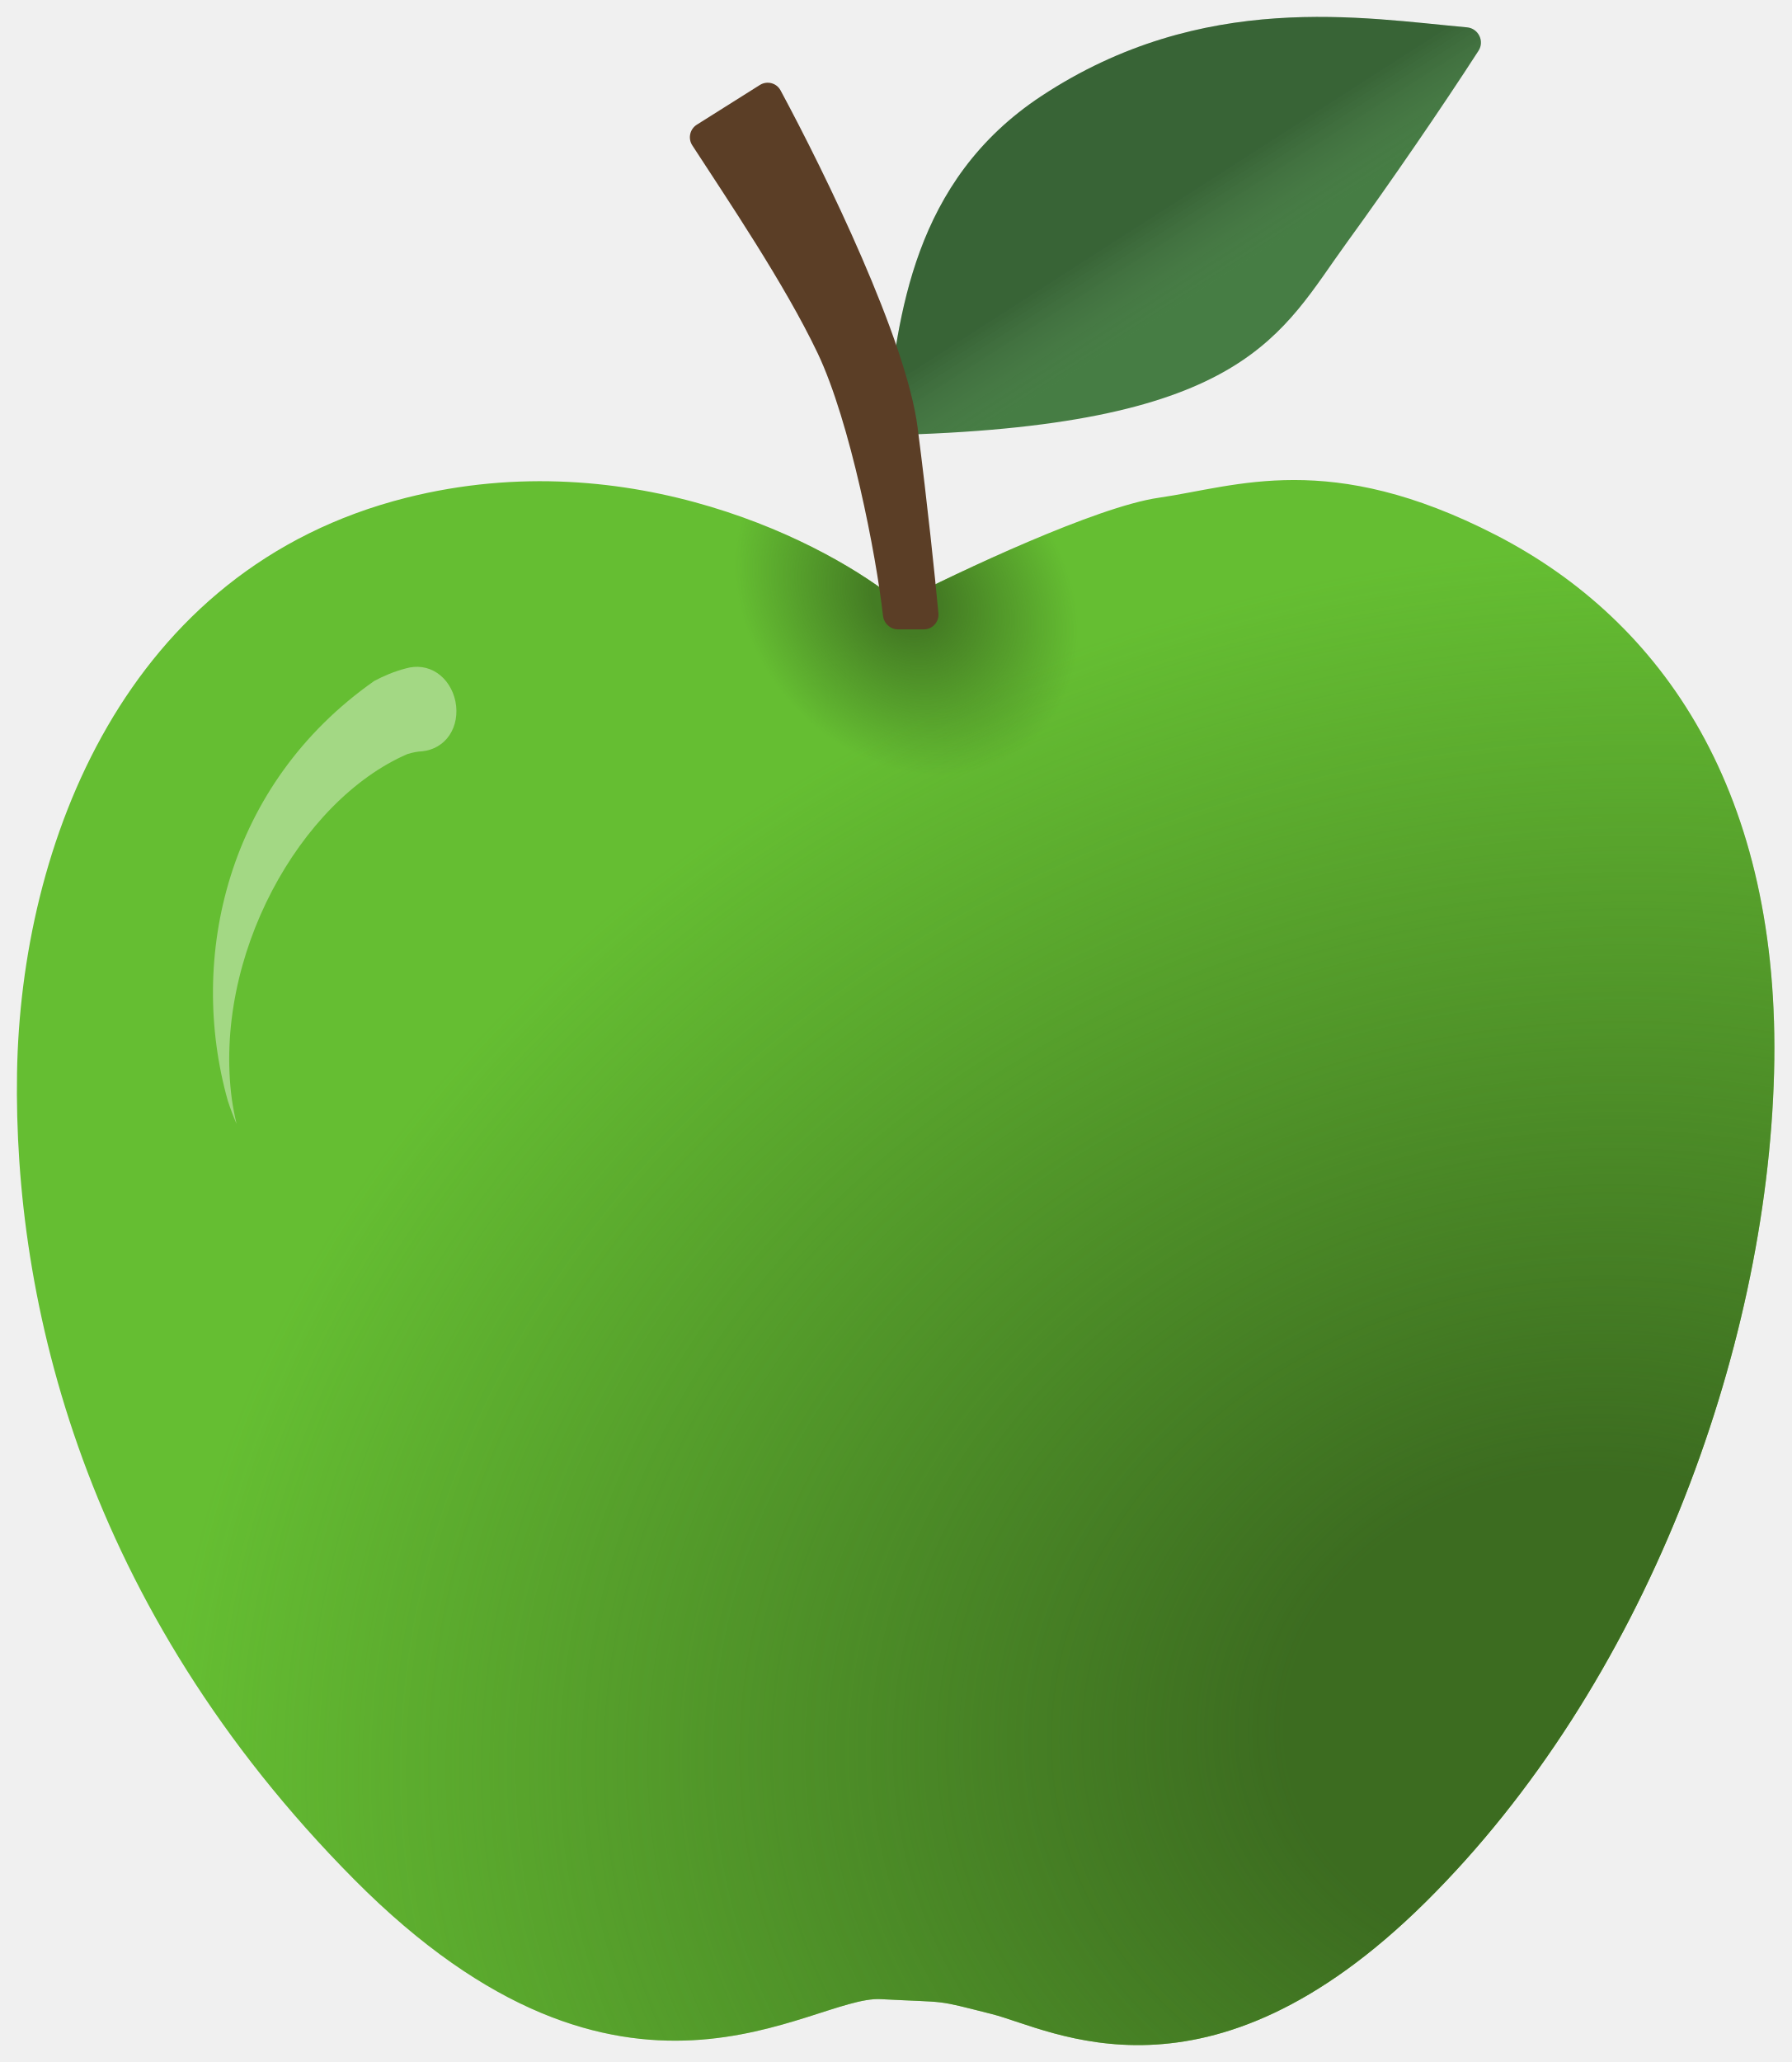
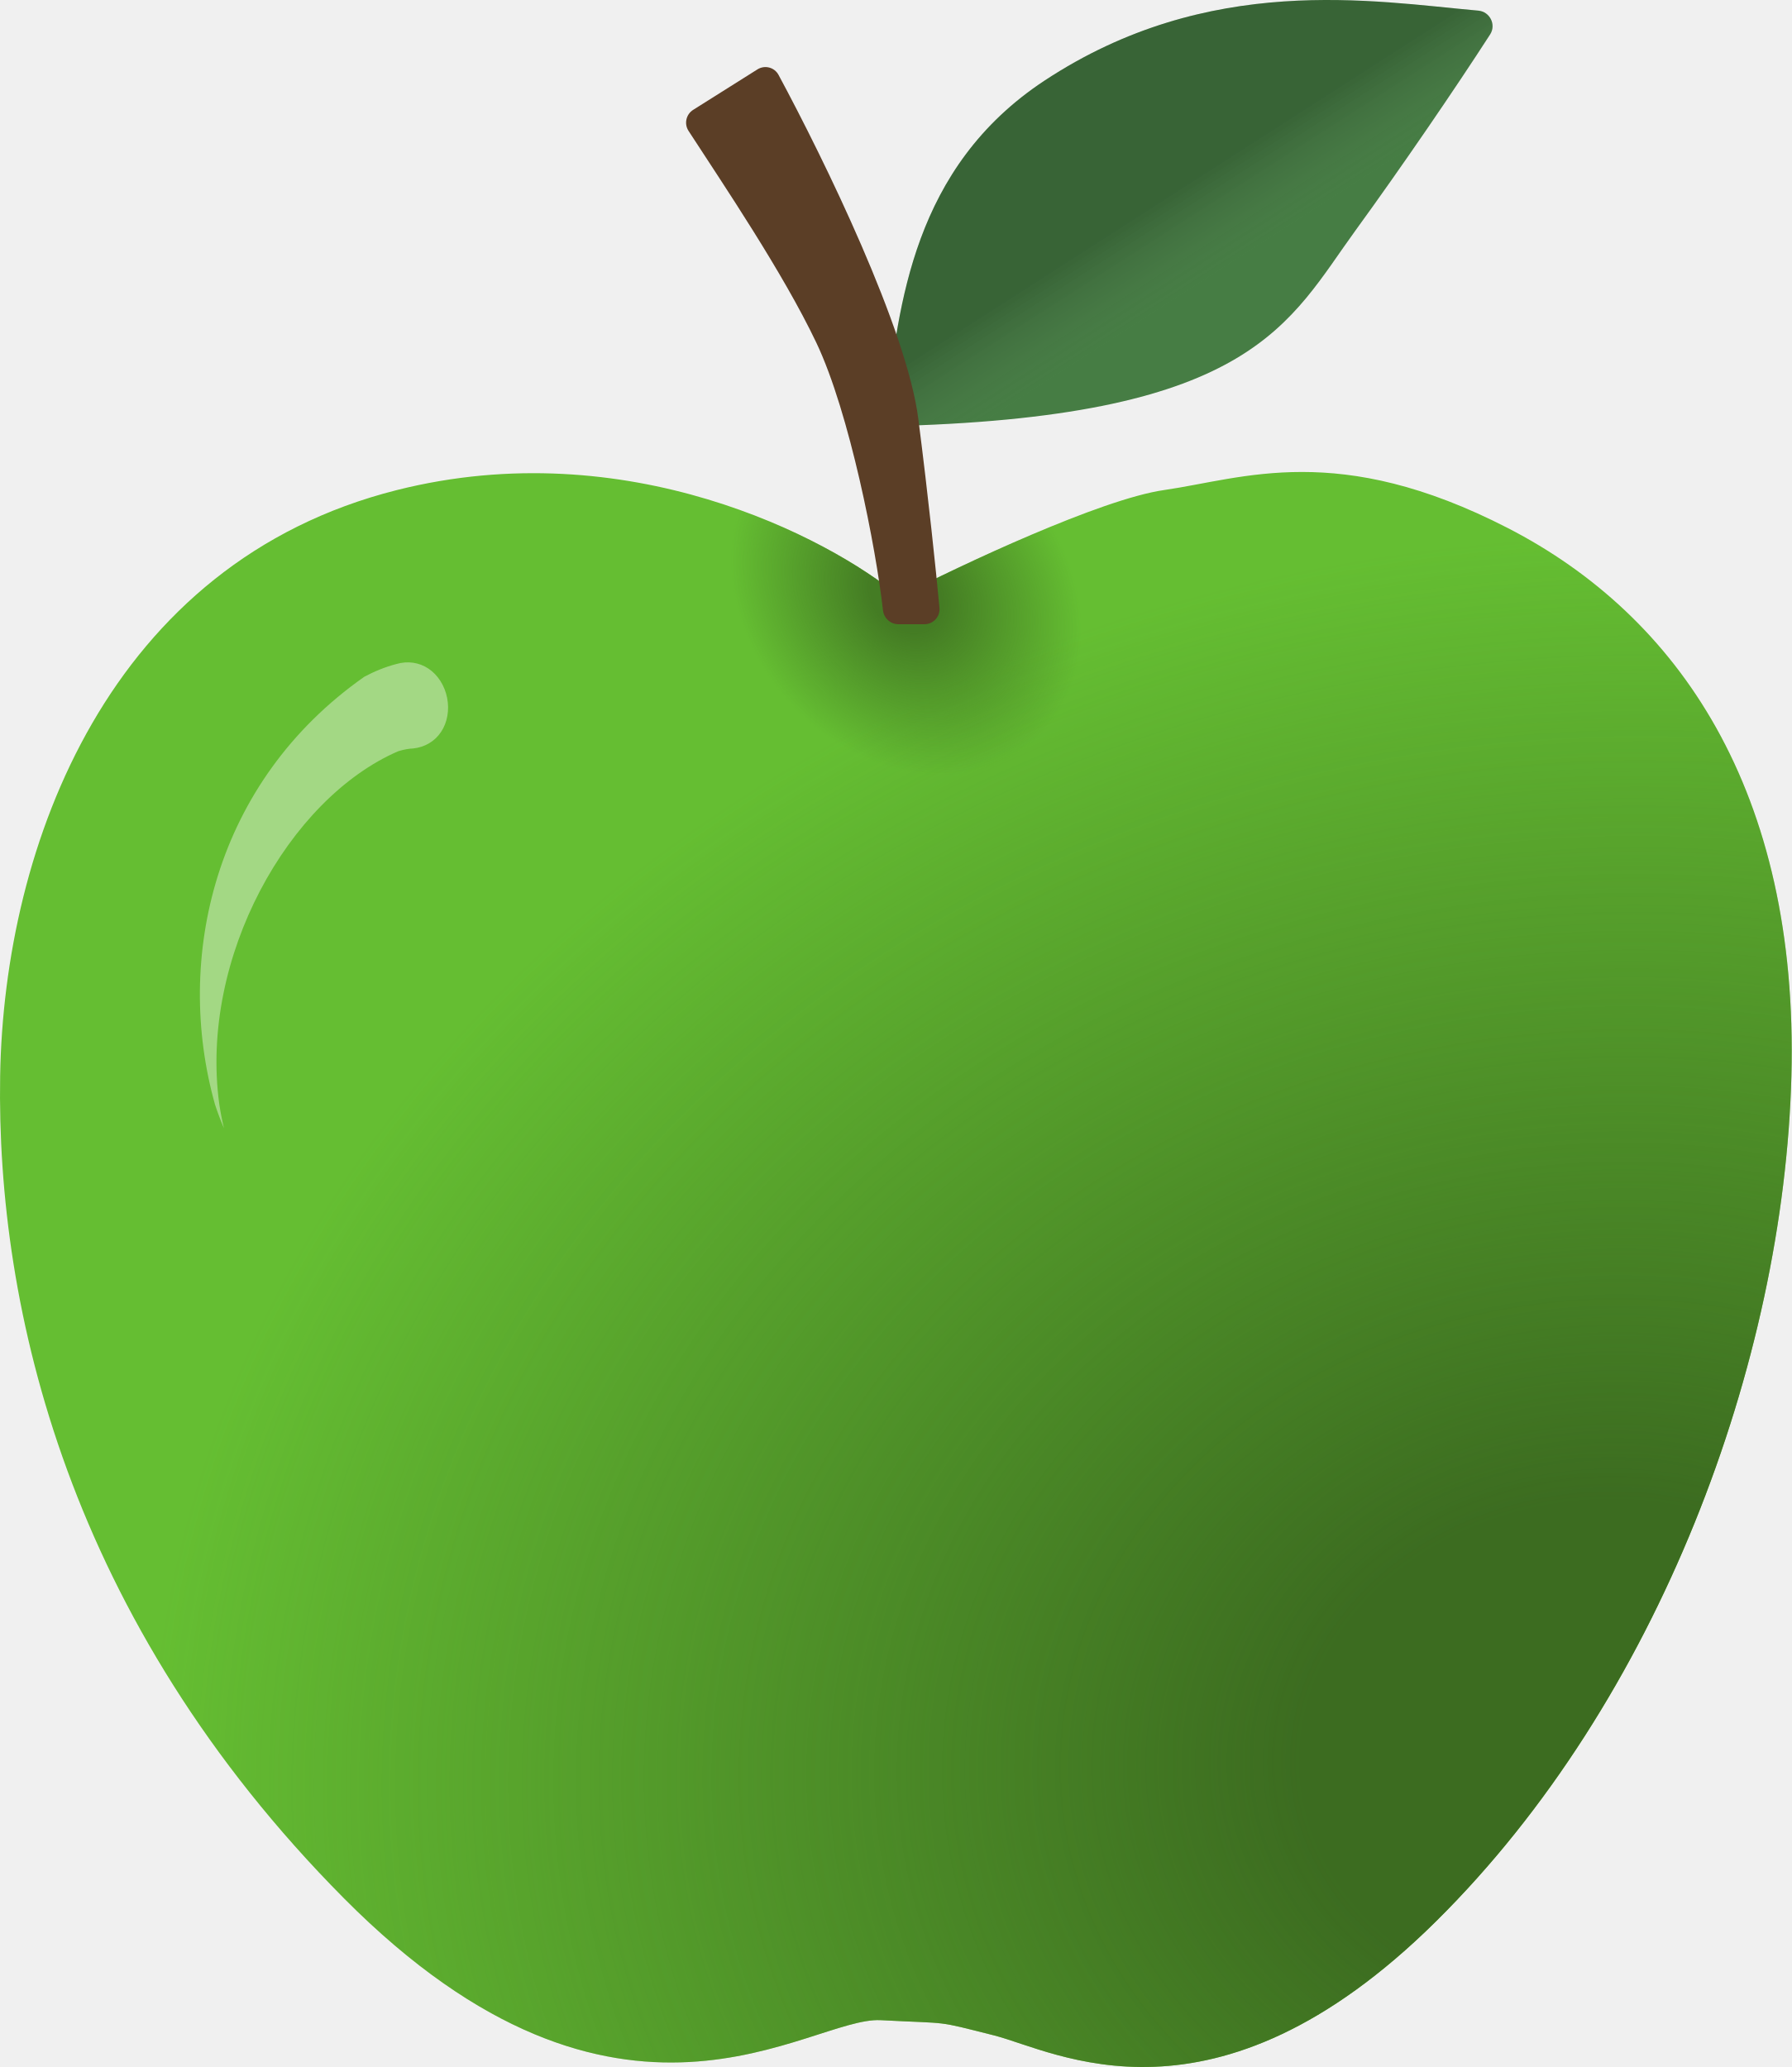
- <svg xmlns="http://www.w3.org/2000/svg" width="106" height="122" viewBox="0 0 106 122" fill="none">
-   <g>
-     <path d="M68.568 29.45C64.883 29.98 56.796 33.796 53.214 35.637C49.046 32.175 37.377 26.091 24.04 29.45C7.369 33.649 1.227 50.001 1.008 63.48C0.789 76.959 4.956 95.079 20.969 111.21C36.982 127.341 47.949 118.06 52.117 118.281C56.285 118.502 55.188 118.281 58.697 119.165C62.207 120.049 71.42 125.352 84.362 112.535C97.303 99.719 104.542 80.053 104.981 63.48C105.419 46.907 98.4 36.742 88.529 31.66C78.658 26.578 73.175 28.787 68.568 29.45Z" fill="#65BE32" />
-     <path d="M68.568 29.45C64.883 29.98 56.796 33.796 53.214 35.637C49.046 32.175 37.377 26.091 24.04 29.45C7.369 33.649 1.227 50.001 1.008 63.48C0.789 76.959 4.956 95.079 20.969 111.21C36.982 127.341 47.949 118.06 52.117 118.281C56.285 118.502 55.188 118.281 58.697 119.165C62.207 120.049 71.42 125.352 84.362 112.535C97.303 99.719 104.542 80.053 104.981 63.48C105.419 46.907 98.4 36.742 88.529 31.66C78.658 26.578 73.175 28.787 68.568 29.45Z" fill="url(#paint0_radial_89_2453)" />
-     <path d="M68.568 29.45C64.883 29.98 56.796 33.796 53.214 35.637C49.046 32.175 37.377 26.091 24.04 29.45C7.369 33.649 1.227 50.001 1.008 63.48C0.789 76.959 4.956 95.079 20.969 111.21C36.982 127.341 47.949 118.06 52.117 118.281C56.285 118.502 55.188 118.281 58.697 119.165C62.207 120.049 71.42 125.352 84.362 112.535C97.303 99.719 104.542 80.053 104.981 63.48C105.419 46.907 98.4 36.742 88.529 31.66C78.658 26.578 73.175 28.787 68.568 29.45Z" fill="url(#paint1_radial_89_2453)" />
-     <path d="M61.629 5.68C53.996 10.712 53.162 18.734 52.451 24.734C52.387 25.27 52.822 25.738 53.358 25.723C73.802 25.114 75.795 19.723 79.703 14.346C82.311 10.758 85.455 6.162 87.494 2.998C87.859 2.431 87.479 1.678 86.811 1.618C80.705 1.075 71.179 -0.616 61.629 5.68Z" fill="#467D44" />
-     <path d="M61.629 5.68C53.996 10.712 53.162 18.734 52.451 24.734C52.387 25.27 52.822 25.738 53.358 25.723C73.802 25.114 75.795 19.723 79.703 14.346C82.311 10.758 85.455 6.162 87.494 2.998C87.859 2.431 87.479 1.678 86.811 1.618C80.705 1.075 71.179 -0.616 61.629 5.68Z" fill="url(#paint2_linear_89_2453)" fill-opacity="0.2" />
-     <path d="M44.964 5.029L41.237 7.376C40.822 7.637 40.698 8.187 40.966 8.599C43.03 11.781 46.435 16.805 48.38 20.887C50.32 24.96 51.851 32.849 52.251 36.425C52.302 36.886 52.684 37.239 53.144 37.239H54.661C55.176 37.239 55.58 36.797 55.531 36.281C55.327 34.105 54.899 29.967 54.302 25.307C53.639 20.126 48.871 10.325 46.19 5.348C45.951 4.904 45.39 4.761 44.964 5.029Z" fill="#5B3E26" />
-   </g>
-   <path d="M24.987 44.452C25.649 44.38 26.231 44.047 26.599 43.495C26.968 42.945 27.093 42.22 26.953 41.513C26.812 40.806 26.42 40.184 25.869 39.816C25.318 39.447 24.652 39.362 24.013 39.548C24.013 39.548 24.013 39.548 24.013 39.548C23.329 39.726 22.701 39.992 22.146 40.289C13.435 46.402 11.094 56.644 13.482 65.132C13.635 65.598 13.806 66.052 14 66.5C13.886 66.025 13.795 65.553 13.725 65.074C12.575 56.604 17.751 47.369 24.108 44.615C24.427 44.516 24.735 44.459 24.987 44.452Z" fill="white" fill-opacity="0.4" />
+ <svg xmlns="http://www.w3.org/2000/svg" width="104" height="120" viewBox="0 0 104 120" fill="none">
+   <path d="M67.568 28.45C63.883 28.98 55.796 32.796 52.214 34.637C48.046 31.175 36.377 25.091 23.04 28.45C6.369 32.649 0.227 49.001 0.008 62.48C-0.211 75.959 3.956 94.079 19.969 110.21C35.982 126.341 46.949 117.06 51.117 117.281C55.285 117.502 54.188 117.281 57.697 118.165C61.207 119.049 70.42 124.352 83.362 111.535C96.303 98.719 103.542 79.053 103.981 62.48C104.419 45.907 97.4 35.742 87.529 30.66C77.658 25.578 72.175 27.787 67.568 28.45Z" fill="#65BE32" />
+   <path d="M67.568 28.45C63.883 28.98 55.796 32.796 52.214 34.637C48.046 31.175 36.377 25.091 23.04 28.45C6.369 32.649 0.227 49.001 0.008 62.48C-0.211 75.959 3.956 94.079 19.969 110.21C35.982 126.341 46.949 117.06 51.117 117.281C55.285 117.502 54.188 117.281 57.697 118.165C61.207 119.049 70.42 124.352 83.362 111.535C96.303 98.719 103.542 79.053 103.981 62.48C104.419 45.907 97.4 35.742 87.529 30.66C77.658 25.578 72.175 27.787 67.568 28.45Z" fill="url(#paint0_radial_89_2453)" />
+   <path d="M67.568 28.45C63.883 28.98 55.796 32.796 52.214 34.637C48.046 31.175 36.377 25.091 23.04 28.45C6.369 32.649 0.227 49.001 0.008 62.48C-0.211 75.959 3.956 94.079 19.969 110.21C35.982 126.341 46.949 117.06 51.117 117.281C55.285 117.502 54.188 117.281 57.697 118.165C61.207 119.049 70.42 124.352 83.362 111.535C96.303 98.719 103.542 79.053 103.981 62.48C104.419 45.907 97.4 35.742 87.529 30.66C77.658 25.578 72.175 27.787 67.568 28.45Z" fill="url(#paint1_radial_89_2453)" />
+   <path d="M60.629 4.68C52.996 9.712 52.162 17.734 51.451 23.734C51.387 24.27 51.822 24.738 52.358 24.723C72.802 24.114 74.795 18.723 78.703 13.346C81.311 9.758 84.455 5.162 86.494 1.998C86.859 1.431 86.479 0.678 85.811 0.618C79.705 0.075 70.179 -1.616 60.629 4.68Z" fill="#467D44" />
+   <path d="M60.629 4.68C52.996 9.712 52.162 17.734 51.451 23.734C51.387 24.27 51.822 24.738 52.358 24.723C72.802 24.114 74.795 18.723 78.703 13.346C81.311 9.758 84.455 5.162 86.494 1.998C86.859 1.431 86.479 0.678 85.811 0.618C79.705 0.075 70.179 -1.616 60.629 4.68Z" fill="url(#paint2_linear_89_2453)" fill-opacity="0.2" />
+   <path d="M43.964 4.029L40.237 6.376C39.822 6.637 39.698 7.187 39.966 7.599C42.03 10.781 45.435 15.805 47.38 19.887C49.32 23.96 50.851 31.849 51.251 35.425C51.302 35.886 51.684 36.239 52.144 36.239H53.661C54.176 36.239 54.58 35.797 54.531 35.281C54.327 33.105 53.899 28.967 53.302 24.307C52.639 19.126 47.871 9.325 45.19 4.348C44.951 3.904 44.39 3.761 43.964 4.029Z" fill="#5B3E26" />
+   <path d="M23.987 43.452C24.649 43.38 25.231 43.047 25.599 42.495C25.968 41.945 26.093 41.22 25.953 40.513C25.812 39.806 25.42 39.184 24.869 38.816C24.318 38.447 23.652 38.362 23.013 38.548C23.013 38.548 23.013 38.548 23.013 38.548C22.329 38.726 21.701 38.992 21.146 39.289C12.435 45.402 10.094 55.644 12.482 64.132C12.635 64.598 12.806 65.052 13 65.5C12.886 65.025 12.795 64.553 12.725 64.074C11.575 55.604 16.751 46.369 23.108 43.615C23.427 43.516 23.735 43.459 23.987 43.452Z" fill="white" fill-opacity="0.4" />
  <defs>
-     <radialGradient id="paint0_radial_89_2453" cx="0" cy="0" r="1" gradientTransform="matrix(-88.3903 -48.669 63.4787 -76.6948 93.7855 101.763)" gradientUnits="userSpaceOnUse">
+     <radialGradient id="paint0_radial_89_2453" cx="0" cy="0" r="1" gradientTransform="matrix(-88.3903 -48.669 63.4787 -76.6948 92.7855 100.763)" gradientUnits="userSpaceOnUse">
      <stop offset="0.16" stop-color="#3C6C20" />
      <stop offset="0.773" stop-color="#3C6C20" stop-opacity="0" />
    </radialGradient>
-     <radialGradient id="paint1_radial_89_2453" cx="0" cy="0" r="1" gradientTransform="matrix(1.09675 13.4793 -13.1268 -1.50089 53.6443 35.4716)" gradientUnits="userSpaceOnUse">
+     <radialGradient id="paint1_radial_89_2453" cx="0" cy="0" r="1" gradientTransform="matrix(1.09675 13.4793 -13.1268 -1.50089 52.6443 34.4716)" gradientUnits="userSpaceOnUse">
      <stop offset="0.16" stop-color="#3C6C20" stop-opacity="0.8" />
      <stop offset="0.773" stop-color="#3C6C20" stop-opacity="0" />
    </radialGradient>
-     <linearGradient id="paint2_linear_89_2453" x1="69.876" y1="11.607" x2="72.81" y2="16.175" gradientUnits="userSpaceOnUse">
+     <linearGradient id="paint2_linear_89_2453" x1="68.876" y1="10.607" x2="71.81" y2="15.175" gradientUnits="userSpaceOnUse">
      <stop />
      <stop offset="1" stop-color="#666666" stop-opacity="0" />
    </linearGradient>
  </defs>
</svg>
